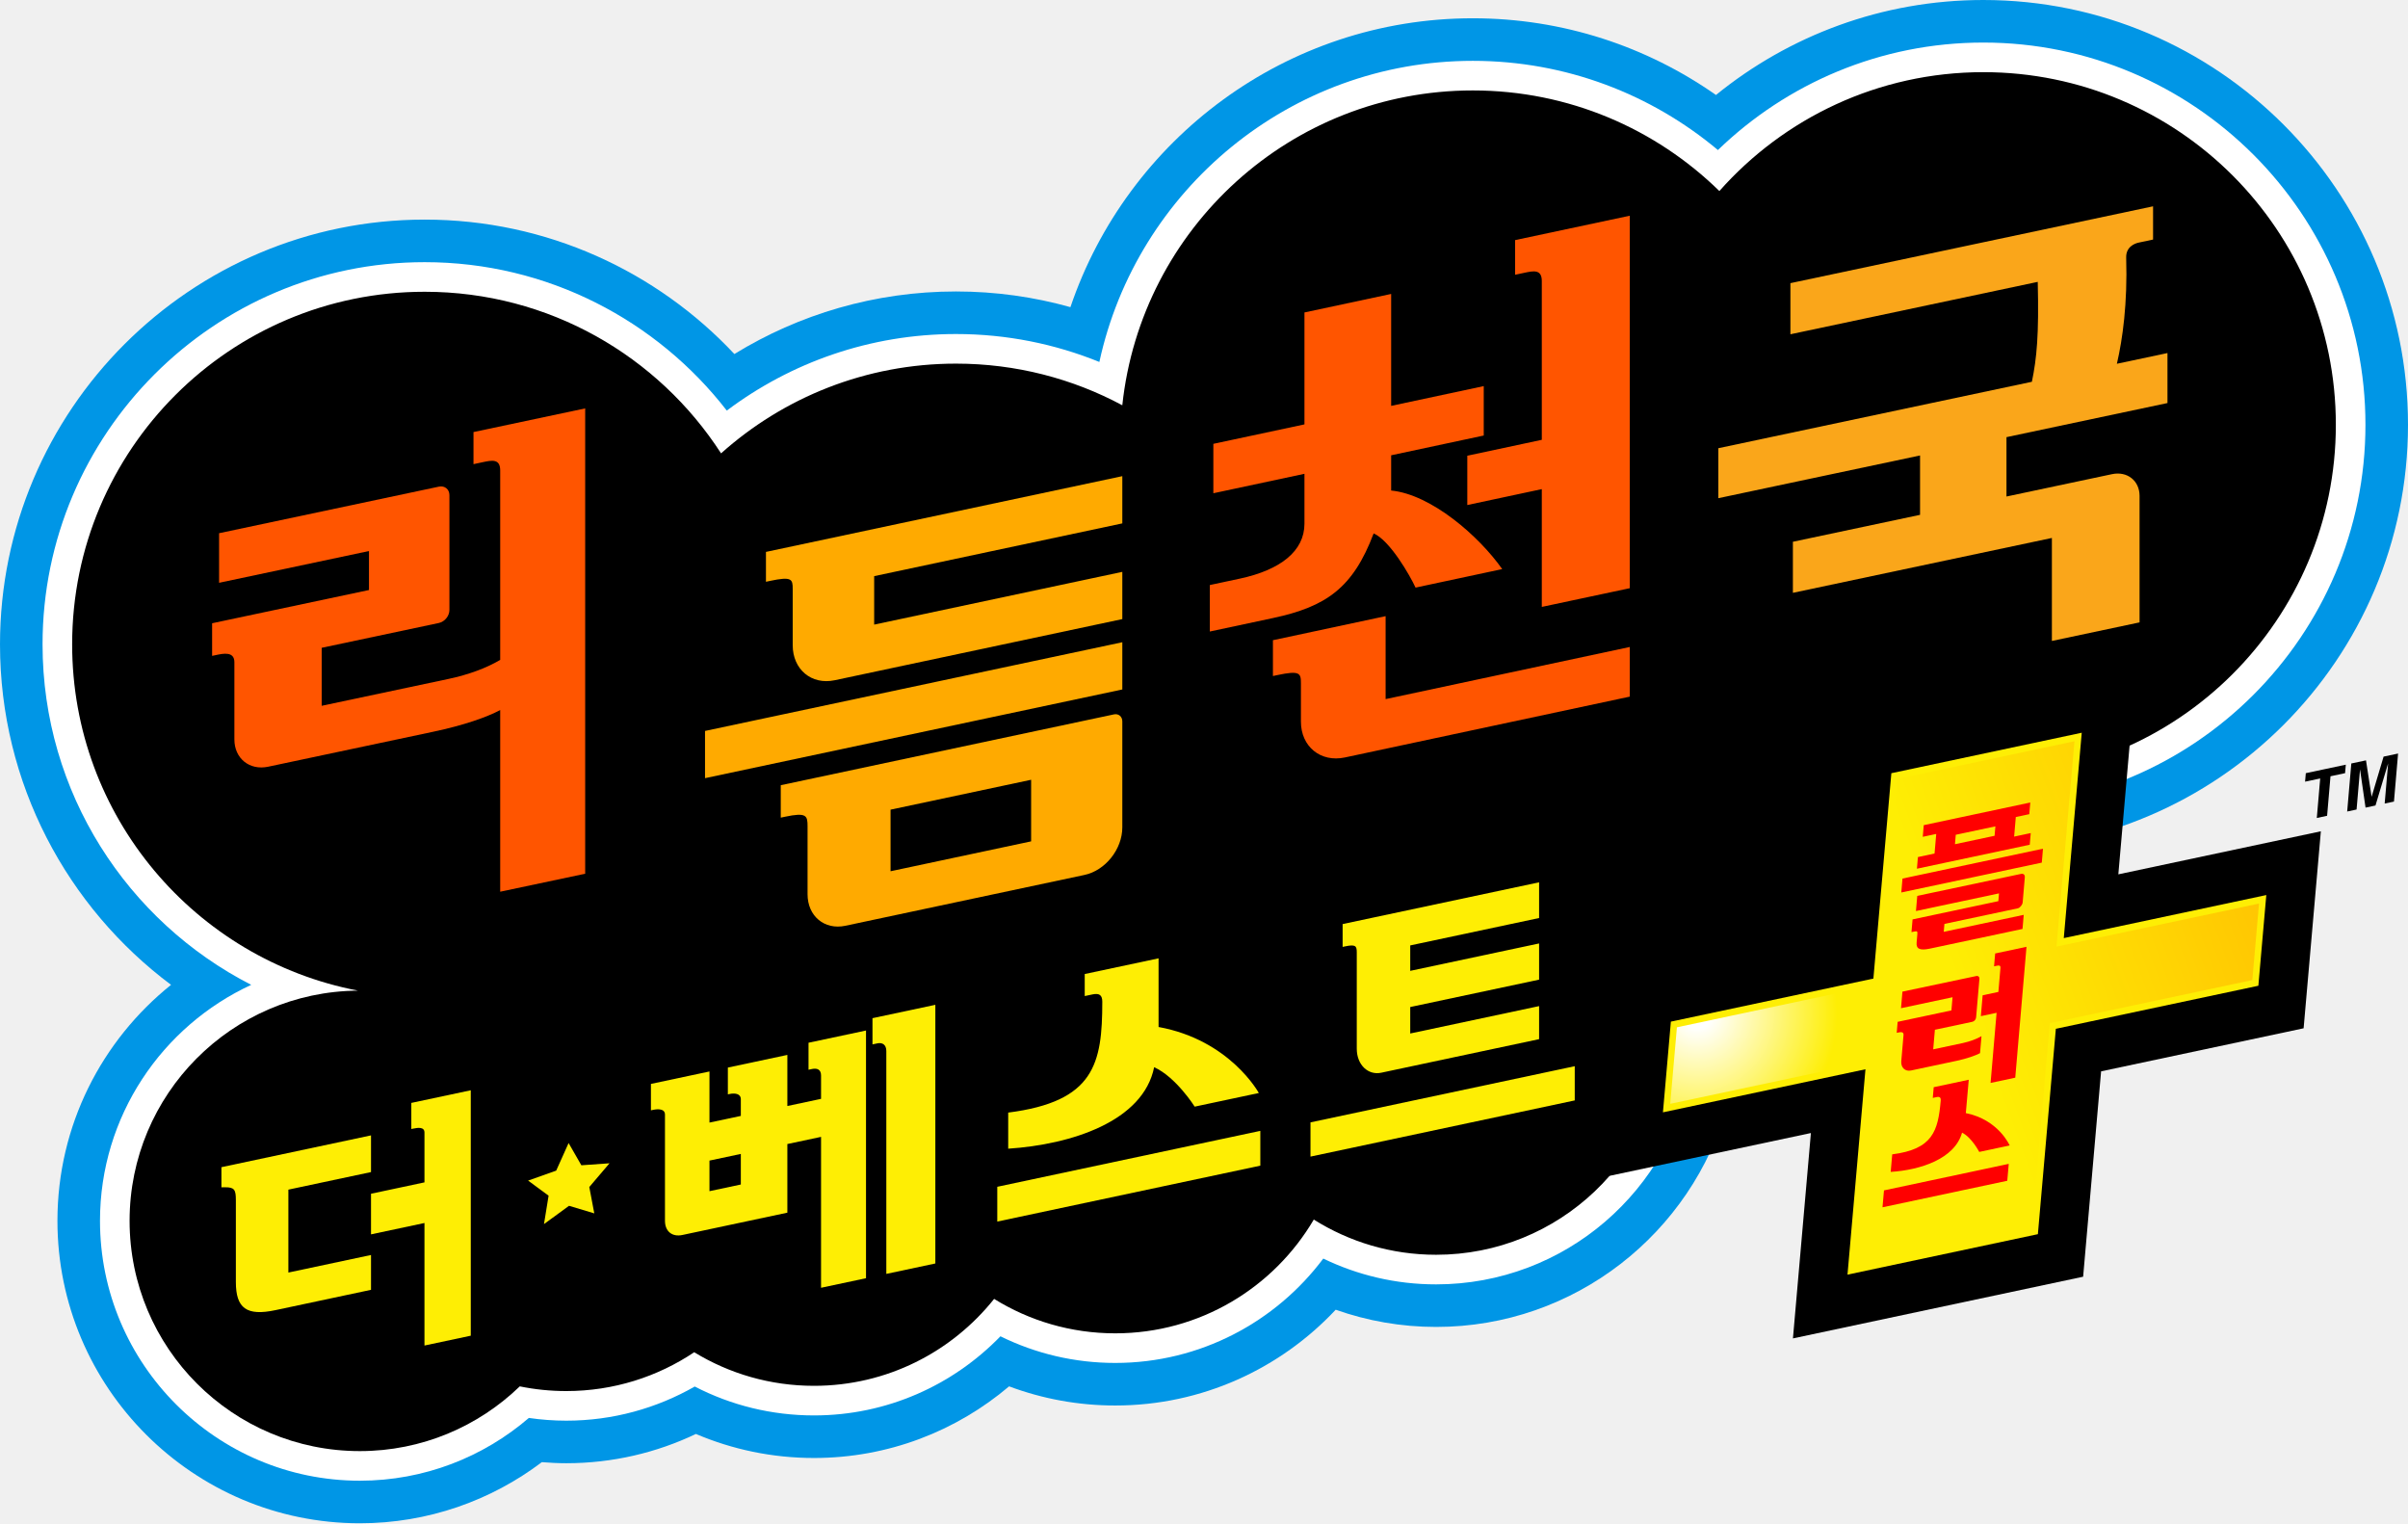
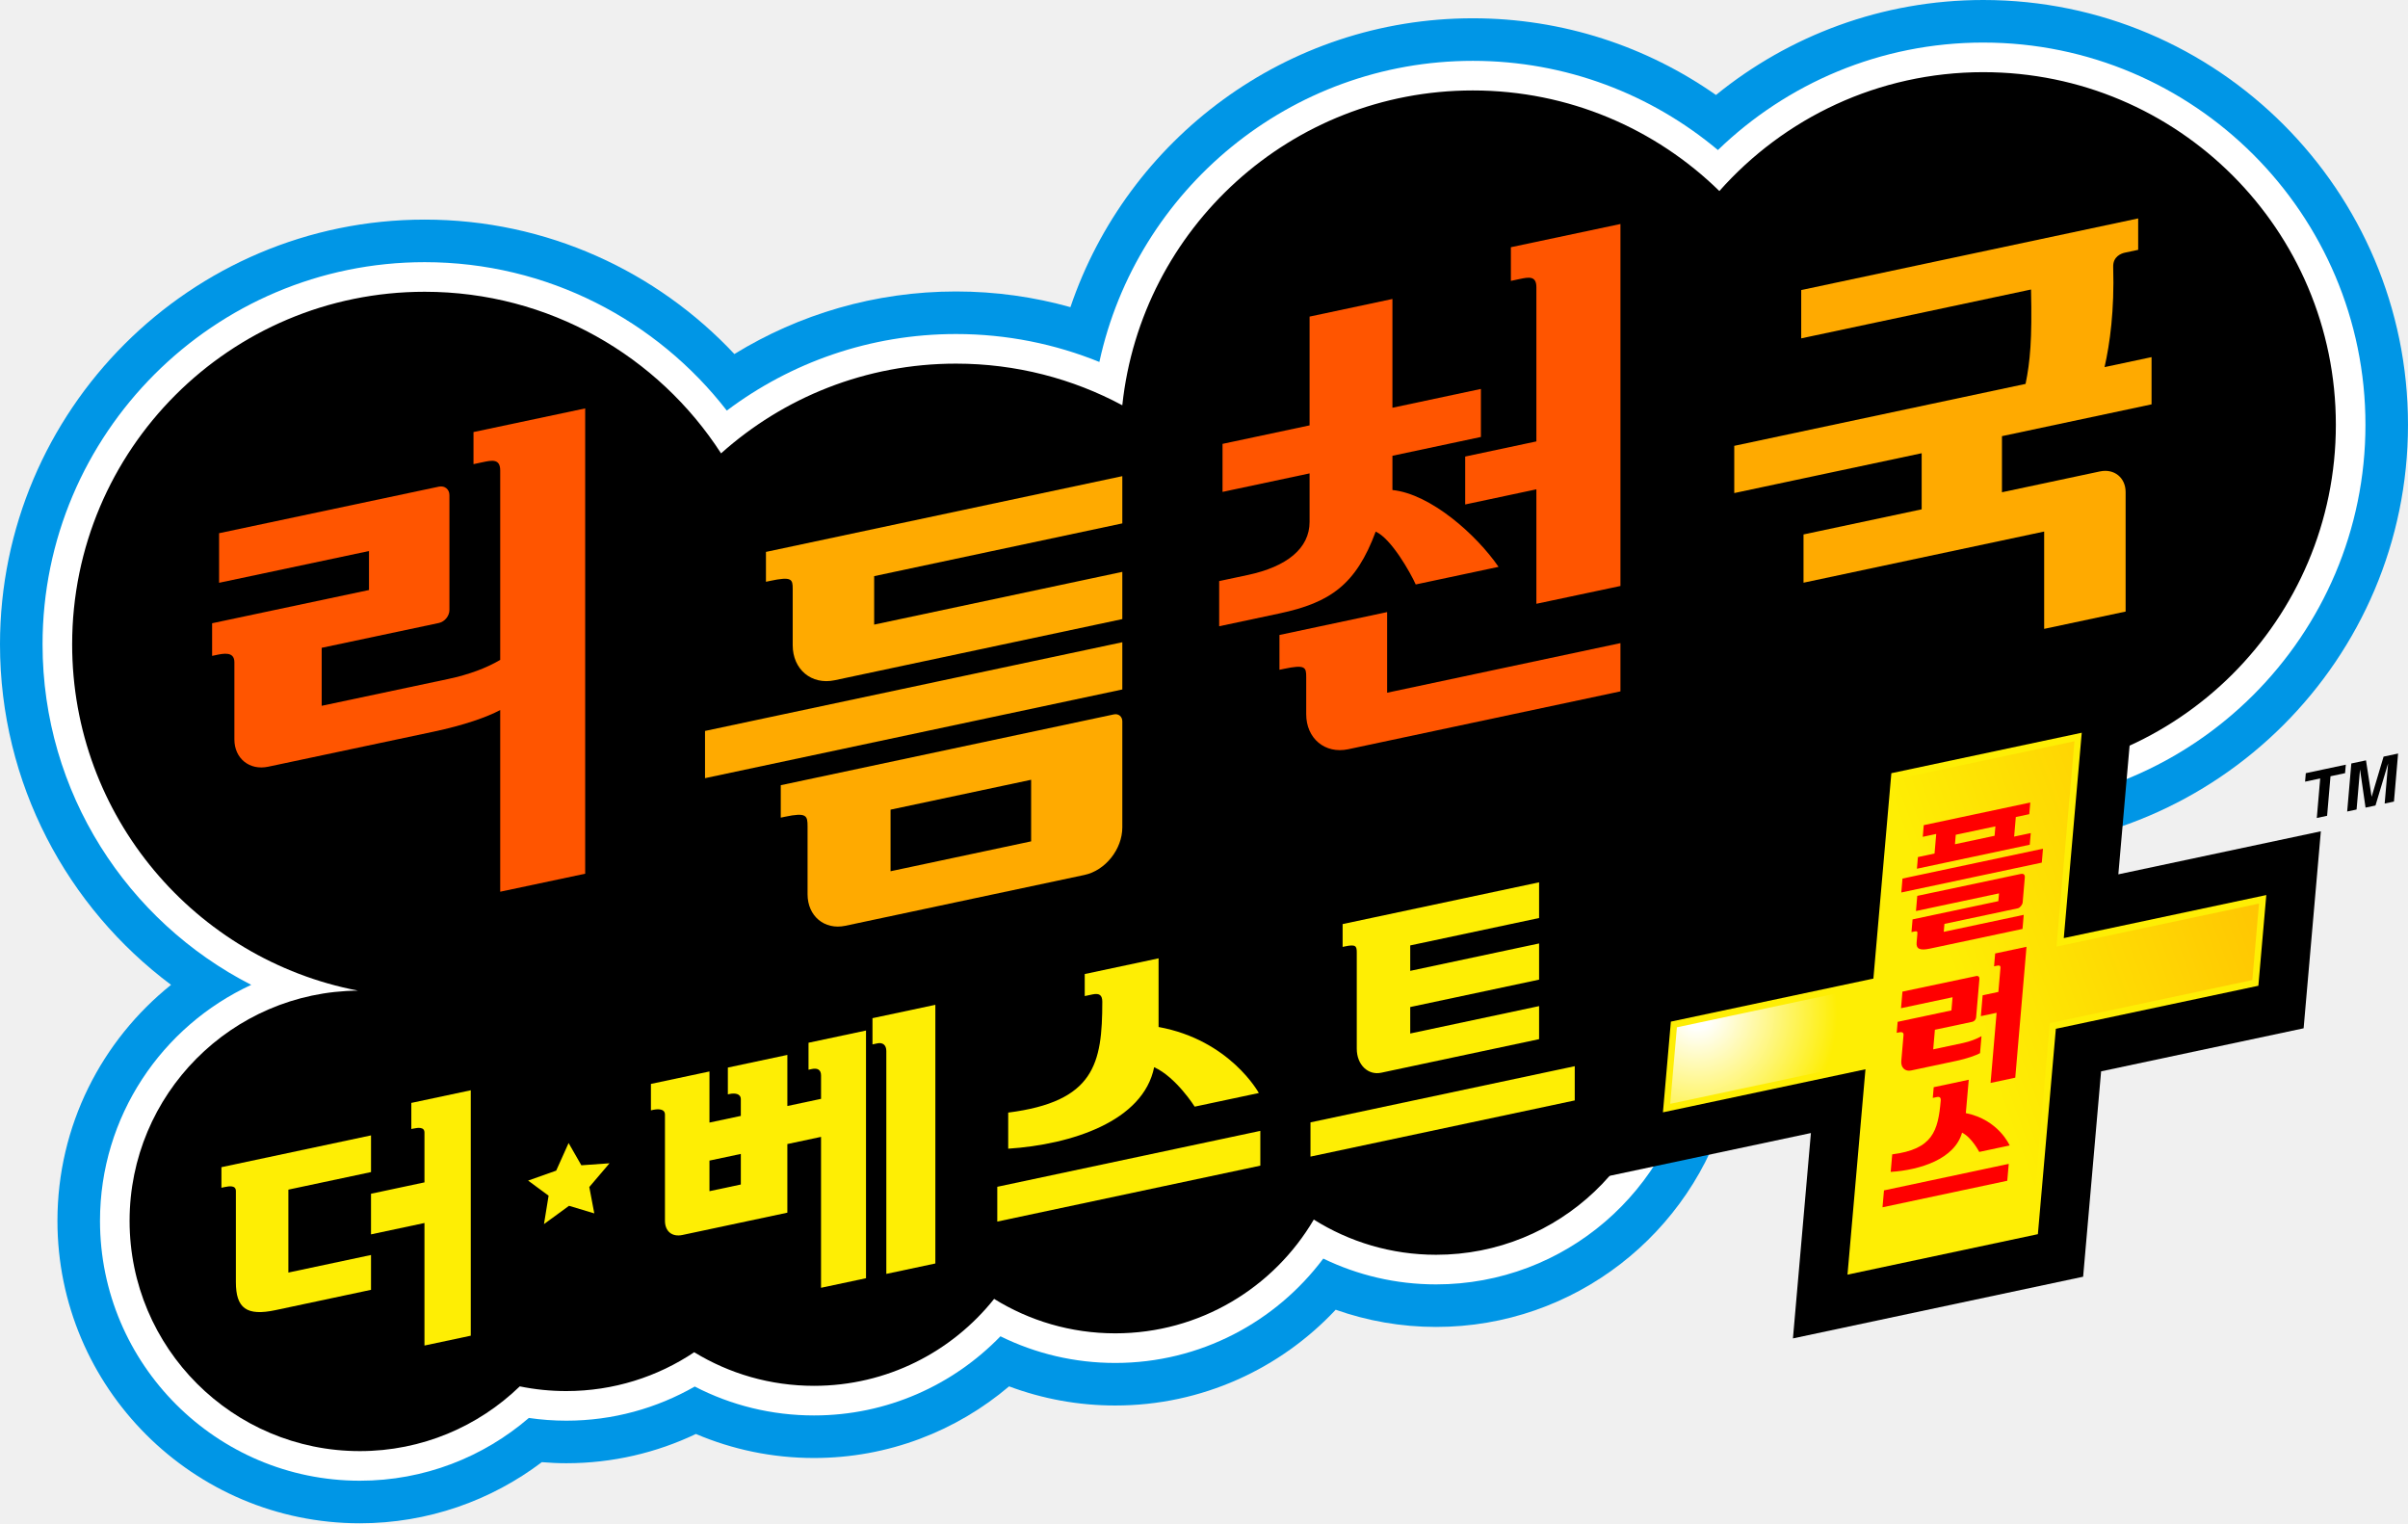
- <svg xmlns="http://www.w3.org/2000/svg" version="1.1" id="svg1" width="666.667" height="421.663" viewBox="0 0 666.667 421.663">
-   <defs id="defs1">
-     <clipPath clipPathUnits="userSpaceOnUse" id="clipPath2">
-       <path d="M 0,316.247 H 500 V 0 H 0 Z" transform="translate(-411.8164,-316.247)" id="path2" />
-     </clipPath>
-     <clipPath clipPathUnits="userSpaceOnUse" id="clipPath4">
-       <path d="M 0,316.247 H 500 V 0 H 0 Z" transform="translate(-411.8164,-307.4121)" id="path4" />
-     </clipPath>
-     <clipPath clipPathUnits="userSpaceOnUse" id="clipPath6">
-       <path d="M 0,316.247 H 500 V 0 H 0 Z" transform="translate(-411.8164,-301.2656)" id="path6" />
-     </clipPath>
-     <clipPath clipPathUnits="userSpaceOnUse" id="clipPath8">
-       <path d="M 0,316.247 H 500 V 0 H 0 Z" transform="translate(-439.8535,-134.7236)" id="path8" />
-     </clipPath>
-     <clipPath clipPathUnits="userSpaceOnUse" id="clipPath10">
-       <path d="M 0,316.247 H 500 V 0 H 0 Z" transform="translate(-428.5264,-121.4863)" id="path10" />
-     </clipPath>
-     <linearGradient x1="0" y1="0" x2="1" y2="0" gradientUnits="userSpaceOnUse" gradientTransform="matrix(121.3234,44.1581,44.1581,-121.3234,347.2746,85.7905)" spreadMethod="pad" id="linearGradient12">
-       <stop style="stop-opacity:1;stop-color:#feee04" offset="0" id="stop10" />
-       <stop style="stop-opacity:1;stop-color:#feee04" offset="0.5" id="stop11" />
-       <stop style="stop-opacity:1;stop-color:#ffc602" offset="1" id="stop12" />
-     </linearGradient>
-     <radialGradient fx="0" fy="0" cx="0" cy="0" r="1" gradientUnits="userSpaceOnUse" gradientTransform="matrix(29.06432,0,0,-29.06432,352.4353,105.7723)" spreadMethod="pad" id="radialGradient15">
-       <stop style="stop-opacity:1;stop-color:#ffffff" offset="0" id="stop13" />
-       <stop style="stop-opacity:1;stop-color:#ffffff" offset="0.1" id="stop14" />
-       <stop style="stop-opacity:1;stop-color:#feee04" offset="1" id="stop15" />
-     </radialGradient>
-     <clipPath clipPathUnits="userSpaceOnUse" id="clipPath17">
-       <path d="M 0,316.247 H 500 V 0 H 0 Z" transform="translate(-407.4043,-81.0947)" id="path17" />
-     </clipPath>
-     <clipPath clipPathUnits="userSpaceOnUse" id="clipPath19">
-       <path d="M 0,316.247 H 500 V 0 H 0 Z" transform="translate(-414.2783,-118.2949)" id="path19" />
-     </clipPath>
-     <clipPath clipPathUnits="userSpaceOnUse" id="clipPath21">
-       <path d="M 0,316.247 H 500 V 0 H 0 Z" transform="translate(-406.0986,-142.9394)" id="path21" />
-     </clipPath>
-     <clipPath clipPathUnits="userSpaceOnUse" id="clipPath23">
-       <path d="M 0,316.247 H 500 V 0 H 0 Z" transform="translate(-272.1104,-83.2295)" id="path23" />
-     </clipPath>
-     <clipPath clipPathUnits="userSpaceOnUse" id="clipPath25">
-       <path d="M 0,316.247 H 500 V 0 H 0 Z" transform="translate(-239.6494,-94.68461)" id="path25" />
-     </clipPath>
-     <clipPath clipPathUnits="userSpaceOnUse" id="clipPath27">
-       <path d="M 0,316.247 H 500 V 0 H 0 Z" transform="translate(-153.8257,-70.3291)" id="path27" />
-     </clipPath>
-     <clipPath clipPathUnits="userSpaceOnUse" id="clipPath29">
-       <path d="M 0,316.247 H 500 V 0 H 0 Z" transform="translate(-126.5586,-74.7344)" id="path29" />
-     </clipPath>
-     <clipPath clipPathUnits="userSpaceOnUse" id="clipPath31">
-       <path d="M 0,316.247 H 500 V 0 H 0 Z" transform="translate(-45.9761,-73.9267)" id="path31" />
-     </clipPath>
-     <clipPath clipPathUnits="userSpaceOnUse" id="clipPath33">
-       <path d="M 0,316.247 H 500 V 0 H 0 Z" transform="translate(-438.5352,-217.8042)" id="path33" />
-     </clipPath>
-     <clipPath clipPathUnits="userSpaceOnUse" id="clipPath35">
-       <path d="M 0,316.247 H 500 V 0 H 0 Z" transform="translate(-270.8584,-251.3784)" id="path35" />
-     </clipPath>
-     <clipPath clipPathUnits="userSpaceOnUse" id="clipPath37">
-       <path d="M 0,316.247 H 500 V 0 H 0 Z" transform="translate(-181.5132,-196.6338)" id="path37" />
-     </clipPath>
-     <clipPath clipPathUnits="userSpaceOnUse" id="clipPath39">
-       <path d="M 0,316.247 H 500 V 0 H 0 Z" transform="translate(-98.3169,-226.5454)" id="path39" />
-     </clipPath>
-     <clipPath clipPathUnits="userSpaceOnUse" id="clipPath41">
-       <path d="M 0,316.247 H 500 V 0 H 0 Z" transform="translate(-495.1562,-149.4214)" id="path41" />
-     </clipPath>
-   </defs>
-   <g id="layer-MC0">
-     <path id="path1" d="m 0,0 c -21.021,0 -40.343,-7.397 -55.511,-19.719 -14.311,10.029 -31.721,15.924 -50.485,15.924 -38.763,0 -71.764,-25.141 -83.556,-59.972 -7.562,2.118 -15.53,3.255 -23.76,3.255 -16.851,0 -32.612,-4.755 -46.017,-12.988 -16.1,17.164 -38.969,27.907 -64.303,27.907 -48.625,0 -88.184,-39.559 -88.184,-88.184 0,-28.898 13.973,-54.594 35.517,-70.687 -14.367,-11.515 -23.591,-29.194 -23.591,-48.996 0,-34.621 28.166,-62.787 62.787,-62.787 14.179,0 27.271,4.729 37.794,12.687 1.675,-0.134 3.362,-0.222 5.071,-0.222 9.63,0 18.757,2.185 26.921,6.076 7.537,-3.21 15.824,-4.989 24.52,-4.989 15.43,0 29.568,5.605 40.511,14.872 6.955,-2.602 14.388,-3.975 22.036,-3.975 18.04,0 34.316,7.659 45.78,19.884 6.528,-2.305 13.54,-3.572 20.847,-3.572 28.83,0 53.167,19.538 60.508,46.064 26.636,4.659 47.545,26.151 51.318,53.077 0.598,-0.011 1.196,-0.022 1.797,-0.022 48.624,0 88.184,39.558 88.184,88.183 C 88.184,-39.56 48.625,0 0,0" style="fill:#0096e6;fill-opacity:1;fill-rule:nonzero;stroke:none" transform="matrix(1.333333,0,0,-1.333333,549.0885,0)" clip-path="url(#clipPath2)" />
-     <path id="path3" d="m 0,0 c -21.388,0 -40.822,-8.509 -55.106,-22.315 -13.787,11.552 -31.54,18.519 -50.891,18.519 -37.978,0 -69.804,-26.822 -77.545,-62.517 -9.198,3.736 -19.246,5.8 -29.77,5.8 -17.84,0 -34.323,-5.92 -47.591,-15.896 -14.527,18.734 -37.243,30.815 -62.729,30.815 -43.754,0 -79.349,-35.595 -79.349,-79.348 0,-30.792 17.63,-57.542 43.326,-70.69 -18.514,-8.556 -31.399,-27.293 -31.399,-48.993 0,-29.749 24.202,-53.952 53.951,-53.952 13.396,0 25.658,4.919 35.102,13.031 2.536,-0.367 5.126,-0.566 7.763,-0.566 9.702,0 18.806,2.588 26.681,7.089 7.563,-3.916 15.999,-6.001 24.76,-6.001 15.178,0 28.902,6.308 38.715,16.43 7.322,-3.612 15.427,-5.533 23.832,-5.533 17.652,0 33.352,8.523 43.2,21.668 7.089,-3.432 15.037,-5.357 23.427,-5.357 26.782,0 49.059,19.62 53.237,45.239 28.087,1.848 50.378,25.274 50.378,53.821 0,0.231 -0.014,0.459 -0.017,0.69 3.284,-0.416 6.629,-0.632 10.025,-0.632 43.753,0 79.349,35.596 79.349,79.349 C 79.349,-35.596 43.753,0 0,0" style="fill:#ffffff;fill-opacity:1;fill-rule:nonzero;stroke:none" transform="matrix(1.333333,0,0,-1.333333,549.0885,11.77987)" clip-path="url(#clipPath4)" />
-     <path id="path5" d="m 0,0 c -21.812,0 -41.394,-9.544 -54.804,-24.68 -13.2,12.918 -31.264,20.885 -51.192,20.885 -37.779,0 -68.871,-28.621 -72.784,-65.362 -10.287,5.514 -22.043,8.645 -34.531,8.645 -18.741,0 -35.834,-7.046 -48.783,-18.629 -13.033,20.185 -35.724,33.548 -61.538,33.548 -40.429,0 -73.203,-32.774 -73.203,-73.202 0,-35.692 25.546,-65.413 59.351,-71.889 -26.226,-0.206 -47.424,-21.521 -47.424,-47.795 0,-26.402 21.403,-47.805 47.805,-47.805 12.908,0 24.613,5.125 33.214,13.439 3.117,-0.638 6.345,-0.974 9.651,-0.974 9.833,0 18.969,2.971 26.569,8.061 7.246,-4.424 15.761,-6.974 24.872,-6.974 15.149,0 28.642,7.053 37.401,18.047 7.306,-4.528 15.918,-7.149 25.146,-7.149 17.575,0 32.925,9.49 41.231,23.62 7.36,-4.625 16.062,-7.309 25.396,-7.309 25.513,0 46.353,19.987 47.728,45.157 0.643,-0.027 1.287,-0.049 1.935,-0.049 26.402,0 47.806,21.402 47.806,47.805 0,2.783 -0.252,5.507 -0.708,8.16 5.414,-1.276 11.058,-1.955 16.862,-1.955 40.429,0 73.202,32.774 73.202,73.202 C 73.202,-32.774 40.429,0 0,0" style="fill:#000000;fill-opacity:1;fill-rule:nonzero;stroke:none" transform="matrix(1.333333,0,0,-1.333333,549.0885,19.9752)" clip-path="url(#clipPath6)" />
-     <path id="path7" d="m 0,0 3.73,42.637 -60.256,-12.808 -3.73,-42.637 -42.052,-8.938 -3.578,-40.9 42.051,8.938 -3.729,-42.637 60.255,12.808 3.731,42.637 42.051,8.938 3.579,40.9 z" style="fill:#000000;fill-opacity:1;fill-rule:nonzero;stroke:none" transform="matrix(1.333333,0,0,-1.333333,586.4713,242.0312)" clip-path="url(#clipPath8)" />
-     <path id="path9" d="m 0,0 3.73,42.637 -39.533,-8.403 -3.73,-42.637 -42.051,-8.939 -1.647,-18.83 42.05,8.939 -3.729,-42.637 39.532,8.402 3.731,42.638 42.051,8.938 1.648,18.829 z" style="fill:#feee04;fill-opacity:1;fill-rule:nonzero;stroke:none" transform="matrix(1.333333,0,0,-1.333333,571.3685,259.6809)" clip-path="url(#clipPath10)" />
-     <path id="path12" d="m 393.977,154.543 -3.731,-42.638 -42.05,-8.938 -1.39,-15.887 42.051,8.938 -3.731,-42.637 36.77,7.815 3.73,42.638 42.052,8.939 1.389,15.887 -42.051,-8.939 3.73,42.637 z" transform="matrix(1.333333,0,0,-1.333333,0,421.6627)" style="fill:url(#linearGradient12);stroke:none" />
-     <path id="path15" d="m 348.196,102.967 -1.39,-15.887 34.59,7.352 c 0.994,2.89 1.546,5.986 1.574,9.21 v 0 c 0.02,2.257 -0.219,4.457 -0.687,6.57 v 0 z" transform="matrix(1.333333,0,0,-1.333333,0,421.6627)" style="fill:url(#radialGradient15);stroke:none" />
-     <path id="path16" d="m 0,0 c 2.037,-1.016 3.566,-4.001 3.566,-4.001 l 6.318,1.343 c 0,0 -2.314,5.364 -9.102,6.713 L 1.389,10.983 -5.885,9.438 -6.079,7.214 -5.31,7.378 C -4.634,7.521 -4.374,7.295 -4.433,6.63 -4.981,0.35 -6.082,-3.438 -14.5,-4.505 l -0.318,-3.642 C -8.678,-7.76 -1.532,-5.462 0,0 m 9.694,-6.479 -0.306,-3.51 -25.906,-5.506 0.307,3.509 z" style="fill:#ff0000;fill-opacity:1;fill-rule:nonzero;stroke:none" transform="matrix(1.333333,0,0,-1.333333,543.2057,313.5364)" clip-path="url(#clipPath17)" />
-     <path id="path18" d="m 0,0 -0.229,-2.669 0.475,0.102 c 0.473,0.099 0.905,0.192 0.85,-0.455 L 0.67,-7.984 -2.6,-8.679 l -0.372,-4.334 3.269,0.696 -1.25,-14.561 5.126,1.09 2.333,27.171 z m -6.667,-18.586 c 1.418,0.302 2.898,0.872 3.828,1.419 l -0.304,-3.531 c -0.931,-0.494 -2.754,-1.137 -4.812,-1.574 l -9.501,-2.02 c -1.24,-0.264 -2.153,0.605 -2.038,1.938 l 0.465,5.412 c 0.066,0.777 -0.671,0.62 -1.168,0.514 l -0.246,-0.052 0.196,2.287 11.163,2.373 0.235,2.733 -10.701,-2.274 0.296,3.441 15.346,3.239 c 0.387,0.082 0.672,-0.189 0.637,-0.605 l -0.687,-7.992 c -0.036,-0.416 -0.379,-0.822 -0.767,-0.904 l -7.791,-1.656 -0.348,-4.065 z" style="fill:#ff0000;fill-opacity:1;fill-rule:nonzero;stroke:none" transform="matrix(1.333333,0,0,-1.333333,552.3711,263.9361)" clip-path="url(#clipPath19)" />
-     <path id="path20" d="M 0,0 8.229,1.749 8.06,-0.211 -0.169,-1.96 Z m 12.117,-0.382 0.349,4.065 2.797,0.594 0.208,2.42 -22.117,-4.701 -0.208,-2.42 2.796,0.594 -0.348,-4.064 -3.453,-0.734 -0.207,-2.42 23.427,4.98 0.208,2.421 z m 5.993,-2.51 -29.172,-6.201 -0.248,-2.89 29.172,6.2 z M 14.111,-16.625 13.86,-19.55 -5.377,-23.639 c -2.13,-0.452 -2.862,-0.022 -2.753,1.244 l 0.151,1.761 c 0.047,0.55 -0.012,0.679 -0.658,0.541 l -0.56,-0.119 0.226,2.642 17.814,3.787 0.138,1.614 -17.248,-3.666 0.271,3.147 21.502,4.555 c 0.502,0.107 0.884,-0.103 0.829,-0.737 l -0.451,-5.249 c -0.026,-0.295 -0.489,-1.041 -0.992,-1.149 l -15.246,-3.24 -0.142,-1.646 z" style="fill:#ff0000;fill-opacity:1;fill-rule:nonzero;stroke:none" transform="matrix(1.333333,0,0,-1.333333,541.4648,231.0768)" clip-path="url(#clipPath21)" />
-     <path id="path22" d="M 0,0 V -7.107 L 54.872,4.557 v 7.106 z M 20.712,36.738 V 31.457 L 47.47,37.146 V 29.634 L 20.712,23.946 V 18.452 L 47.47,24.14 V 17.275 L 14.688,10.308 C 11.983,9.733 9.611,11.923 9.611,15.297 l 10e-4,19.97 c 0,1.353 -0.21,1.742 -2.458,1.264 l -0.48,-0.102 v 4.739 l 40.796,8.671 v -7.413 z" style="fill:#feee04;fill-opacity:1;fill-rule:nonzero;stroke:none" transform="matrix(1.333333,0,0,-1.333333,362.8139,310.69)" clip-path="url(#clipPath23)" />
-     <path id="path24" d="m 0,0 c 4.567,-2.066 8.415,-8.19 8.415,-8.19 l 13.32,2.831 c 0,0 -5.979,11.006 -20.816,13.706 v 14.255 l -15.335,-3.259 v -4.574 l 1.624,0.345 c 1.424,0.303 2.024,-0.16 2.024,-1.528 0,-12.923 -1.651,-20.724 -19.536,-23.011 V -16.92 C -17.183,-16.055 -2.265,-11.25 0,0 m 22.046,-13.22 v -7.219 l -54.62,-11.611 v 7.221 z" style="fill:#feee04;fill-opacity:1;fill-rule:nonzero;stroke:none" transform="matrix(1.333333,0,0,-1.333333,319.5325,295.4165)" clip-path="url(#clipPath25)" />
-     <path id="path26" d="m 0,0 -6.51,-1.384 v 6.35 L 0,6.35 Z m 14.057,23.826 0.752,0.16 c 0.996,0.212 1.848,-0.09 1.848,-1.333 v -4.87 L 9.662,16.296 V 26.905 L -2.691,24.279 v -5.564 l 0.361,0.077 C -1.334,19.003 0,18.936 0,17.692 v -3.45 l -6.51,-1.384 v 10.61 l -12.156,-2.584 v -5.483 l 0.457,0.097 c 0.996,0.212 2.458,0.257 2.458,-0.986 V -7.515 c 0,-2.215 1.483,-3.418 3.621,-2.964 L 9.662,-5.846 V 8.403 l 6.995,1.487 v -31.328 l 9.337,1.984 V 31.97 L 14.057,29.433 Z m 26.334,13.482 v -53.702 l -10.18,-2.164 v 46.264 c 0,1.313 -0.798,1.824 -1.856,1.6 l -1.017,-0.217 v 5.444 z" style="fill:#feee04;fill-opacity:1;fill-rule:nonzero;stroke:none" transform="matrix(1.333333,0,0,-1.333333,205.1009,327.8905)" clip-path="url(#clipPath27)" />
-     <path id="path28" d="m 0,0 -5.845,-0.412 -2.649,4.619 -2.574,-5.729 -5.834,-2.071 4.254,-3.13 -0.957,-5.899 5.204,3.796 5.242,-1.575 -1.038,5.474 z" style="fill:#feee04;fill-opacity:1;fill-rule:nonzero;stroke:none" transform="matrix(1.333333,0,0,-1.333333,168.7448,322.0168)" clip-path="url(#clipPath29)" />
-     <path id="path30" d="M 0,0 31.061,6.602 V -1.016 L 13.903,-4.663 v -17.213 l 17.158,3.646 v -7.233 L 11.232,-29.678 C 5.231,-30.953 3,-29.301 3,-23.842 v 17.026 c 0,2.129 -0.311,2.658 -2.215,2.642 L 0,-4.181 Z m 51.775,15.968 v -50.953 l -9.614,-2.043 v 25.439 l -11.1,-2.359 v 8.433 l 11.1,2.36 V 7.189 c 0,1.213 -1.353,1.026 -2.341,0.816 L 39.432,7.923 v 5.421 z" style="fill:#feee04;fill-opacity:1;fill-rule:nonzero;stroke:none" transform="matrix(1.333333,0,0,-1.333333,61.30147,323.0937)" clip-path="url(#clipPath31)" />
-     <path id="path32" d="M 0,0 -21.908,-4.641 V 7.686 l 33.429,7.081 V 25.145 L 1.018,22.92 c 1.191,5.142 2.222,12.488 1.93,22.033 -0.068,2.251 1.776,2.948 2.592,3.121 l 2.991,0.634 v 6.901 L -66.772,39.657 V 29.044 l 51.356,10.879 c 0.27,-10.986 -0.204,-15.857 -1.216,-20.742 L -81.735,5.39 V -4.987 l 41.881,8.871 V -8.442 l -26.402,-5.593 v -10.601 l 53.777,11.392 v -21.383 l 18.206,3.856 V -4.513 C 5.727,-1.351 3.162,0.67 0,0" style="fill:#faa61a;fill-opacity:1;fill-rule:nonzero;stroke:none" transform="matrix(1.333333,0,0,-1.333333,584.7136,131.2571)" clip-path="url(#clipPath33)" />
-     <path id="path34" d="m 0,0 v -23.239 l -18.916,-4.038 V -37.536 L 0,-33.498 v -10.356 c 0,-5.683 -4.962,-9.596 -13.41,-11.406 l -6.236,-1.331 v -9.652 l 13.101,2.797 c 11.053,2.354 16.637,6.245 20.912,17.572 3.381,-1.465 7.557,-8.752 8.7,-11.251 l 17.996,3.843 c -4.796,6.83 -14.74,15.508 -23.061,16.312 v 7.315 l 19.226,4.104 v 10.259 L 18.002,-19.396 V 3.843 Z m -6.545,-68.045 v -7.438 l 0.896,0.191 c 4.73,1.01 4.916,0.384 4.916,-1.696 v -7.957 c 0,-5.187 4.088,-8.519 9.132,-7.442 l 59.154,12.628 v 10.307 l -50.7,-10.823 v 17.225 z m 74.098,88.13 v -77.331 l -18.27,-3.887 v 24.453 l -15.47,-3.302 v 10.237 l 15.47,3.303 V 6.521 c 0,2.483 -1.737,2.113 -3.636,1.709 L 43.741,7.825 v 7.194 z" style="fill:#ff5500;fill-opacity:1;fill-rule:nonzero;stroke:none" transform="matrix(1.333333,0,0,-1.333333,361.1445,86.49147)" clip-path="url(#clipPath35)" />
-     <path id="path36" d="M 0,0 V -10.064 L 51.526,0.888 V -8.918 L -8.189,-21.611 c -4.819,-1.024 -8.726,2.232 -8.726,7.272 v 11.683 c 0,2.022 -0.178,2.631 -4.698,1.67 l -0.856,-0.182 V 5.03 l 73.995,15.728 v -9.806 z m 51.526,-13.722 v -9.806 l -86.648,-18.417 v 9.806 z M 32.591,-55.063 3.403,-61.268 v 12.787 l 29.188,6.204 z m 17.19,26.36 -69.175,-14.703 v -6.733 l 0.858,0.182 c 4.527,0.963 4.705,0.222 4.705,-1.996 v -14.09 c 0,-4.536 3.517,-7.467 7.854,-6.544 l 49.649,10.553 c 4.338,0.922 7.854,5.346 7.854,9.883 v 21.994 c 0,1.008 -0.781,1.659 -1.745,1.454" style="fill:#ffaa00;fill-opacity:1;fill-rule:nonzero;stroke:none" transform="matrix(1.333333,0,0,-1.333333,242.0176,159.4843)" clip-path="url(#clipPath37)" />
-     <path id="path38" d="m 0,0 v -6.66 l 1.908,0.405 c 1.899,0.402 3.637,0.77 3.637,-1.715 v -39.333 c -2.805,-1.647 -6.398,-3.03 -10.828,-3.969 l -26.238,-5.558 v 12.039 l 24.331,5.154 c 1.211,0.256 2.192,1.465 2.192,2.699 v 23.835 c 0,1.234 -0.981,2.027 -2.192,1.77 L -52.826,-21 v -10.293 l 31.125,6.593 v -8.093 l -32.572,-6.9 v -6.772 l 0.769,0.163 c 1.553,0.329 3.856,0.817 3.856,-1.485 v -16.024 c 0,-3.95 3.141,-6.486 7.015,-5.666 l 34.259,7.257 c 6.427,1.361 11.092,3.012 13.919,4.503 v -37.712 l 17.646,3.737 V 4.913 Z" style="fill:#ff5500;fill-opacity:1;fill-rule:nonzero;stroke:none" transform="matrix(1.333333,0,0,-1.333333,131.0892,119.6021)" clip-path="url(#clipPath39)" />
-     <path id="path40" d="m 0,0 0.716,8.332 -2.622,-8.737 -2.066,-0.439 -1.145,7.936 -0.716,-8.332 -1.951,-0.415 0.856,9.975 3.05,0.648 1.158,-7.521 0.024,0.005 2.472,8.293 3.009,0.639 L 1.929,0.41 Z m -14.092,-2.996 0.705,8.206 -3.139,-0.668 0.151,1.764 8.305,1.765 -0.152,-1.763 -3.027,-0.643 -0.704,-8.206 z" style="fill:#000000;fill-opacity:1;fill-rule:nonzero;stroke:none" transform="matrix(1.333333,0,0,-1.333333,660.2083,222.4341)" clip-path="url(#clipPath41)" />
+ <svg xmlns="http://www.w3.org/2000/svg" xmlns:xlink="http://www.w3.org/1999/xlink" version="1.1" id="Layer_1" x="0px" y="0px" viewBox="0 0 666.667 421.663" xml:space="preserve" width="666.667" height="421.663">
+   <defs id="defs268" />
+   <style type="text/css" id="style217">
+ 	.st0{fill:#0096E6;}
+ 	.st1{fill:#FFFFFF;}
+ 	.st2{fill:#FEEE04;}
+ 	.st3{fill:url(#SVGID_1_);}
+ 	.st4{clip-path:url(#SVGID_3_);fill:url(#SVGID_4_);}
+ 	.st5{fill:#FF0000;}
+ 	.st6{fill:#FFAA00;}
+ 	.st7{fill:#FF5500;}
+ </style>
+   <g id="Cloud_00000089551920205542769720000006095197863447250065_" transform="scale(1.333333)">
+     <path id="Light_Blue_00000041277648651636048230000008607778450942240145_" class="st0" d="M 411.817,0 C 390.796,0 371.474,7.397 356.305,19.719 341.994,9.69 324.584,3.796 305.821,3.796 c -38.763,0 -71.764,25.14 -83.556,59.972 -7.562,-2.118 -15.53,-3.255 -23.759,-3.255 -16.852,0 -32.613,4.755 -46.018,12.988 C 136.388,56.336 113.519,45.593 88.184,45.593 39.559,45.593 0,85.152 0,133.777 c 0,28.898 13.973,54.594 35.517,70.687 -14.366,11.516 -23.59,29.195 -23.59,48.997 0,34.621 28.166,62.787 62.786,62.787 14.179,0 27.272,-4.73 37.794,-12.687 1.675,0.135 3.362,0.223 5.071,0.223 9.63,0 18.757,-2.185 26.921,-6.076 7.537,3.21 15.825,4.989 24.52,4.989 15.43,0 29.568,-5.605 40.511,-14.872 6.955,2.602 14.388,3.974 22.035,3.974 18.041,0 34.317,-7.659 45.78,-19.883 6.527,2.305 13.541,3.572 20.847,3.572 28.83,0 53.167,-19.539 60.507,-46.065 26.636,-4.659 47.545,-26.15 51.319,-53.077 0.598,0.012 1.196,0.023 1.796,0.023 48.625,0 88.184,-39.559 88.184,-88.183 C 500,39.56 460.441,3.8e-4 411.817,0 Z" />
+     <path id="White_00000093136117711823620240000017682408938875315841_" class="st1" d="m 411.817,8.835 c -21.388,0 -40.823,8.509 -55.107,22.315 -13.786,-11.552 -31.539,-18.519 -50.89,-18.519 -37.978,0 -69.805,26.822 -77.545,62.517 -9.198,-3.736 -19.246,-5.8 -29.769,-5.8 -17.841,0 -34.324,5.92 -47.591,15.896 -14.527,-18.734 -37.243,-30.815 -62.73,-30.815 -43.753,0 -79.349,35.596 -79.349,79.349 0,30.792 17.631,57.542 43.327,70.69 -18.515,8.557 -31.4,27.293 -31.4,48.994 0,29.749 24.202,53.952 53.951,53.952 13.397,0 25.658,-4.919 35.102,-13.031 2.536,0.367 5.126,0.566 7.763,0.566 9.702,0 18.806,-2.587 26.681,-7.089 7.563,3.916 15.999,6.002 24.76,6.002 15.178,0 28.902,-6.309 38.715,-16.431 7.322,3.612 15.427,5.534 23.832,5.534 17.653,0 33.352,-8.522 43.201,-21.669 7.089,3.431 15.037,5.358 23.427,5.358 26.782,0 49.059,-19.62 53.237,-45.24 28.087,-1.848 50.377,-25.274 50.377,-53.82 0,-0.231 -0.015,-0.459 -0.018,-0.69 3.284,0.416 6.63,0.631 10.025,0.631 43.753,0 79.349,-35.596 79.349,-79.349 0,-43.753 -35.596,-79.349 -79.348,-79.349 z" />
+     <path id="Black_00000062190560780801297450000002757869863246288012_" d="m 411.816,14.982 c -21.813,0 -41.393,9.544 -54.804,24.68 -13.2,-12.917 -31.264,-20.884 -51.192,-20.884 -37.779,-5e-5 -68.871,28.62 -72.784,65.361 -10.287,-5.514 -22.043,-8.645 -34.531,-8.645 -18.741,-5e-5 -35.833,7.046 -48.782,18.629 C 136.689,73.938 113.998,60.575 88.184,60.575 c -40.429,0 -73.202,32.774 -73.202,73.202 0,35.692 25.546,65.412 59.35,71.888 -26.225,0.206 -47.424,21.521 -47.424,47.796 0,26.402 21.403,47.805 47.805,47.805 12.908,0 24.612,-5.125 33.214,-13.44 3.117,0.639 6.345,0.975 9.651,0.975 9.833,0 18.97,-2.972 26.569,-8.062 7.247,4.424 15.761,6.975 24.873,6.975 15.149,6e-5 28.642,-7.054 37.401,-18.048 7.306,4.528 15.918,7.15 25.146,7.15 17.575,3e-5 32.926,-9.491 41.232,-23.62 7.36,4.625 16.062,7.31 25.396,7.31 25.513,0 46.354,-19.987 47.729,-45.157 0.643,0.026 1.286,0.049 1.935,0.049 26.402,0 47.805,-21.403 47.805,-47.805 0,-2.784 -0.251,-5.507 -0.708,-8.161 5.414,1.276 11.059,1.955 16.862,1.955 40.429,0 73.202,-32.774 73.202,-73.202 2e-5,-40.429 -32.774,-73.202 -73.202,-73.202 z" />
  </g>
+   <g id="_xFF0B__00000054255216110128827750000012672302154573233562_" transform="scale(1.333333)">
+     <g id="_xFF0B__00000126321729885662335950000005435185427455240578_">
+       <polygon points="379.597,194.331 337.546,203.27 333.967,244.17 376.019,235.232 372.289,277.869 432.545,265.061 436.276,222.424 478.327,213.486 481.905,172.585 439.854,181.523 443.584,138.886 383.328,151.694 " id="polygon223" />
+       <polygon class="st2" points="388.994,203.164 346.942,212.102 345.295,230.932 387.346,221.994 383.616,264.631 423.149,256.228 426.879,213.591 468.93,204.653 470.578,185.823 428.526,194.761 432.257,152.124 392.724,160.527 " id="polygon225" />
+       <linearGradient id="SVGID_1_" gradientUnits="userSpaceOnUse" x1="347.246" y1="230.484" x2="468.569" y2="186.326" gradientTransform="translate(0.0289,-0.02789)">
+         <stop offset="0.5" style="stop-color:#FEEE04" id="stop227" />
+         <stop offset="1" style="stop-color:#FFC602" id="stop229" />
+       </linearGradient>
+       <polygon class="st3" points="390.246,204.342 348.195,213.28 346.805,229.167 388.856,220.229 385.126,262.866 421.896,255.05 425.626,212.413 467.677,203.475 469.067,187.588 427.016,196.526 430.746,153.889 393.977,161.705 " id="polygon232" style="fill:url(#SVGID_1_)" />
+       <g id="g247">
+         <defs id="defs235">
+           <polygon id="SVGID_2_" points="390.246,204.342 348.195,213.28 346.805,229.167 388.856,220.229 " />
+         </defs>
+         <clipPath id="SVGID_3_">
+           <use xlink:href="#SVGID_2_" style="overflow:visible" id="use237" />
+         </clipPath>
+         <radialGradient id="SVGID_4_" cx="362.358" cy="251.462" r="33.786" gradientTransform="matrix(0.86024,0,0,0.86024,40.71867,-5.84374)" gradientUnits="userSpaceOnUse">
+           <stop offset="0.1" style="stop-color:#FFFFFF" id="stop240" />
+           <stop offset="1" style="stop-color:#FEEE04" id="stop242" />
+         </radialGradient>
+         <circle class="st4" cx="353.907" cy="212.351" r="29.064" clip-path="url(#SVGID_3_)" id="circle245" style="fill:url(#SVGID_4_)" />
+       </g>
+     </g>
+     <path id="스_2_" class="st5" d="m 417.099,241.632 -0.307,3.509 -25.905,5.506 0.307,-3.509 z m -9.695,-6.48 c 2.037,1.016 3.567,4.002 3.567,4.002 l 6.318,-1.343 c 0,0 -2.314,-5.364 -9.102,-6.713 l 0.606,-6.928 -7.273,1.546 -0.194,2.223 0.77,-0.164 c 0.676,-0.144 0.935,0.083 0.877,0.748 -0.55,6.281 -1.65,10.068 -10.068,11.135 l -0.319,3.643 c 6.141,-0.388 13.286,-2.686 14.818,-8.147 z" />
+     <path id="러_00000066493390397933580190000012156774318227192732_" class="st5" d="m 407.612,216.538 c 1.418,-0.301 2.899,-0.872 3.828,-1.418 l -0.303,3.531 c -0.931,0.494 -2.755,1.137 -4.812,1.574 l -9.501,2.019 c -1.24,0.264 -2.153,-0.604 -2.039,-1.938 l 0.465,-5.411 c 0.067,-0.777 -0.671,-0.621 -1.168,-0.515 l -0.246,0.052 0.196,-2.287 11.164,-2.373 0.235,-2.733 -10.701,2.274 0.296,-3.441 15.346,-3.24 c 0.387,-0.082 0.672,0.189 0.636,0.606 l -0.686,7.992 c -0.036,0.417 -0.379,0.822 -0.767,0.904 l -7.79,1.656 -0.349,4.065 z m 6.667,-18.586 -0.229,2.668 0.475,-0.101 c 0.473,-0.1 0.905,-0.192 0.85,0.454 l -0.426,4.962 -3.269,0.695 -0.372,4.333 3.269,-0.695 -1.251,14.56 5.126,-1.09 2.334,-27.171 z" />
+     <path id="플_2_" class="st5" d="m 420.21,189.932 -0.251,2.925 -19.237,4.089 c -2.13,0.453 -2.862,0.023 -2.753,-1.244 l 0.151,-1.762 c 0.047,-0.549 -0.013,-0.678 -0.657,-0.541 l -0.561,0.119 0.227,-2.642 17.814,-3.786 0.139,-1.615 -17.248,3.666 0.27,-3.148 21.502,-4.555 c 0.502,-0.106 0.884,0.103 0.829,0.737 l -0.451,5.249 c -0.025,0.294 -0.49,1.041 -0.992,1.148 l -15.246,3.241 -0.141,1.647 z m 3.999,-13.733 -29.172,6.201 -0.248,2.891 29.172,-6.201 z m -5.993,-2.51 0.349,-4.064 2.796,-0.594 0.208,-2.42 -22.117,4.701 -0.208,2.42 2.797,-0.594 -0.349,4.064 -3.452,0.734 -0.208,2.42 23.429,-4.98 0.208,-2.42 z m -12.117,-0.381 8.229,-1.749 -0.168,1.96 -8.229,1.749 z" />
+   </g>
+   <g id="리듬_천국_더_x30FB_베스트" transform="scale(1.333333)">
+     <path id="트" class="st2" d="m 292.822,196.279 v 5.281 l 26.758,-5.688 v 7.511 l -26.758,5.688 v 5.495 l 26.758,-5.688 v 6.864 l -32.782,6.968 c -2.704,0.575 -5.076,-1.615 -5.076,-4.989 l 3e-5,-19.97 c 0,-1.353 -0.21,-1.742 -2.457,-1.264 l -0.481,0.102 6e-5,-4.739 40.796,-8.671 v 7.413 z m -20.712,36.738 -3e-5,7.107 54.873,-11.663 v -7.107 z" />
+     <path id="스_3_" class="st2" d="m 261.696,234.782 v 7.221 l -54.62,11.61 v -7.221 z m -22.046,-13.219 c 4.567,2.066 8.415,8.19 8.415,8.19 l 13.321,-2.831 c 0,0 -5.98,-11.006 -20.816,-13.706 V 198.961 l -15.335,3.26 v 4.573 l 1.623,-0.345 c 1.424,-0.303 2.025,0.159 2.025,1.528 0,12.923 -1.651,20.724 -19.537,23.011 v 7.495 c 13.121,-0.865 28.039,-5.67 30.304,-16.919 z" />
+     <path id="베" class="st2" d="m 194.217,208.61 v 53.702 l -10.18,2.164 6e-5,-46.264 c 0,-1.312 -0.798,-1.824 -1.855,-1.599 l -1.018,0.216 v -5.444 z m -26.334,13.481 0.752,-0.16 c 0.996,-0.212 1.848,0.089 1.848,1.333 l -2e-5,4.87 -6.995,1.487 2e-5,-10.609 -12.354,2.626 v 5.565 l 0.361,-0.077 c 0.996,-0.212 2.33,-0.144 2.33,1.099 l -2e-5,3.45 -6.511,1.384 V 222.45 l -12.156,2.584 v 5.483 l 0.457,-0.097 c 0.996,-0.212 2.458,-0.257 2.458,0.987 l -3e-5,22.026 c 0,2.216 1.483,3.418 3.621,2.964 l 21.792,-4.632 2e-5,-14.249 6.995,-1.487 -6e-5,31.329 9.338,-1.985 v -51.424 l -11.937,2.537 v 5.606 z m -14.057,23.827 -6.511,1.384 v -6.35 l 6.511,-1.384 z" />
+     <polygon id="_x2605_" class="st2" points="115.49,243.035 109.657,245.106 113.911,248.235 112.953,254.135 118.157,250.339 123.399,251.914 122.362,246.439 126.559,241.513 120.713,241.925 118.065,237.305 " />
+     <path id="더_1_" class="st2" d="m 59.879,264.197 17.158,-3.647 v 7.233 l -19.828,4.215 c -6.001,1.276 -8.232,-0.377 -8.232,-5.836 v -18.897 c -0.001,-1.211 -1.353,-1.024 -2.34,-0.814 l -0.66,0.14 v -4.271 l 31.061,-6.602 v 7.618 L 59.879,246.983 Z m 25.529,-35.22 v 5.421 l 0.388,-0.083 c 0.988,-0.21 2.341,-0.397 2.341,0.816 v 10.345 l -11.1,2.359 v 8.433 l 11.1,-2.359 -6e-5,25.44 9.615,-2.044 v -50.952 z" />
+     <path id="국_1_" class="st6" d="m 436.047,97.871 -20.356,4.327 -3e-5,-11.648 31.06,-6.602 -6e-5,-9.806 -9.759,2.074 c 1.107,-4.856 2.065,-11.795 1.794,-20.815 -0.064,-2.127 1.65,-2.781 2.408,-2.942 l 2.779,-0.591 v -6.521 l -69.967,14.872 3e-5,10.029 47.717,-10.143 c 0.251,10.383 -0.189,14.984 -1.13,19.597 l -60.49,12.858 v 9.806 l 38.914,-8.271 3e-5,11.648 -24.532,5.214 v 10.017 l 49.967,-10.621 6e-5,20.207 16.915,-3.595 -6e-5,-24.812 c 10e-6,-2.988 -2.382,-4.905 -5.32,-4.28 z" />
+     <path id="천_1_" class="st7" d="m 336.473,46.504 1.8e-4,75.152 -17.457,3.698 -6e-5,-23.764 -14.782,3.142 -3e-5,-9.949 14.782,-3.142 -9e-5,-32.034 c 0,-2.413 -1.661,-2.062 -3.474,-1.677 l -1.822,0.386 -3e-5,-6.991 z m -70.804,85.324 v 7.229 l 0.856,-0.182 c 4.52,-0.961 4.698,-0.351 4.698,1.67 l 3e-5,7.733 c 0,5.04 3.907,8.296 8.726,7.272 l 56.524,-12.015 v -10.017 l -48.446,10.298 -6e-5,-16.74 z m 6.254,-66.099 6e-5,22.583 -18.075,3.842 3e-5,9.97 18.075,-3.842 v 10.064 c 3e-5,5.523 -4.742,9.304 -12.814,11.026 l -5.958,1.266 2e-5,9.379 12.518,-2.661 c 10.562,-2.239 15.897,-5.996 19.983,-16.986 3.23,1.439 7.221,8.538 8.313,10.971 l 17.197,-3.655 c -4.584,-6.659 -14.085,-15.135 -22.036,-15.953 l -3e-5,-7.109 18.37,-3.905 -3e-5,-9.97 -18.37,3.905 -6e-5,-22.583 z" />
+     <path id="듬" class="st6" d="m 231.294,148.316 -69.174,14.703 v 6.733 l 0.858,-0.182 c 4.527,-0.962 4.705,-0.222 4.705,1.996 l -3e-5,14.09 c 0,4.536 3.516,7.467 7.854,6.545 l 49.649,-10.553 c 4.337,-0.922 7.854,-5.347 7.854,-9.883 l 3e-5,-21.994 c -1e-5,-1.008 -0.781,-1.659 -1.745,-1.454 z m -17.19,26.36 -29.188,6.204 2e-5,-12.786 29.188,-6.204 z m 18.935,-41.341 5e-5,9.806 -86.648,18.417 2e-5,-9.806 z m -51.526,-13.722 -2e-5,10.064 51.526,-10.952 -2e-5,9.806 -59.715,12.693 c -4.819,1.024 -8.726,-2.231 -8.726,-7.272 l -2e-5,-11.683 c 2e-5,-2.021 -0.178,-2.631 -4.698,-1.67 l -0.856,0.182 2e-5,-6.198 73.995,-15.728 -2e-5,9.806 z" />
+     <path id="리_00000042719246295660188650000004627922409533853855_" class="st7" d="m 98.317,89.701 v 6.66 l 1.908,-0.404 c 1.899,-0.402 3.638,-0.771 3.638,1.714 v 39.333 c -2.806,1.647 -6.399,3.031 -10.828,3.969 l -26.238,5.558 v -12.038 l 24.331,-5.154 c 1.211,-0.256 2.192,-1.465 2.192,-2.699 v -23.835 c 0,-1.234 -0.981,-2.027 -2.192,-1.771 l -45.637,9.667 v 10.293 l 31.126,-6.593 v 8.094 l -32.573,6.9 v 6.772 l 0.769,-0.163 c 1.553,-0.329 3.856,-0.817 3.856,1.485 v 16.024 c 0,3.95 3.141,6.487 7.015,5.666 l 34.26,-7.257 c 6.427,-1.361 11.091,-3.012 13.919,-4.503 v 37.712 l 17.645,-3.738 V 84.789 Z" />
+   </g>
+   <path id="_x2122_" d="m 641.419,226.428 0.94,-10.941 -4.186,0.89 0.202,-2.351 11.073,-2.354 -0.202,2.351 -4.035,0.858 -0.94,10.94 z m 18.789,-3.994 0.954,-11.11 -3.496,11.65 -2.753,0.585 -1.527,-10.582 -0.954,11.11 -2.602,0.553 1.142,-13.299 4.066,-0.864 1.545,10.028 0.03,-0.006 3.297,-11.057 4.013,-0.853 -1.142,13.299 z" style="stroke-width:1.333" />
</svg>
